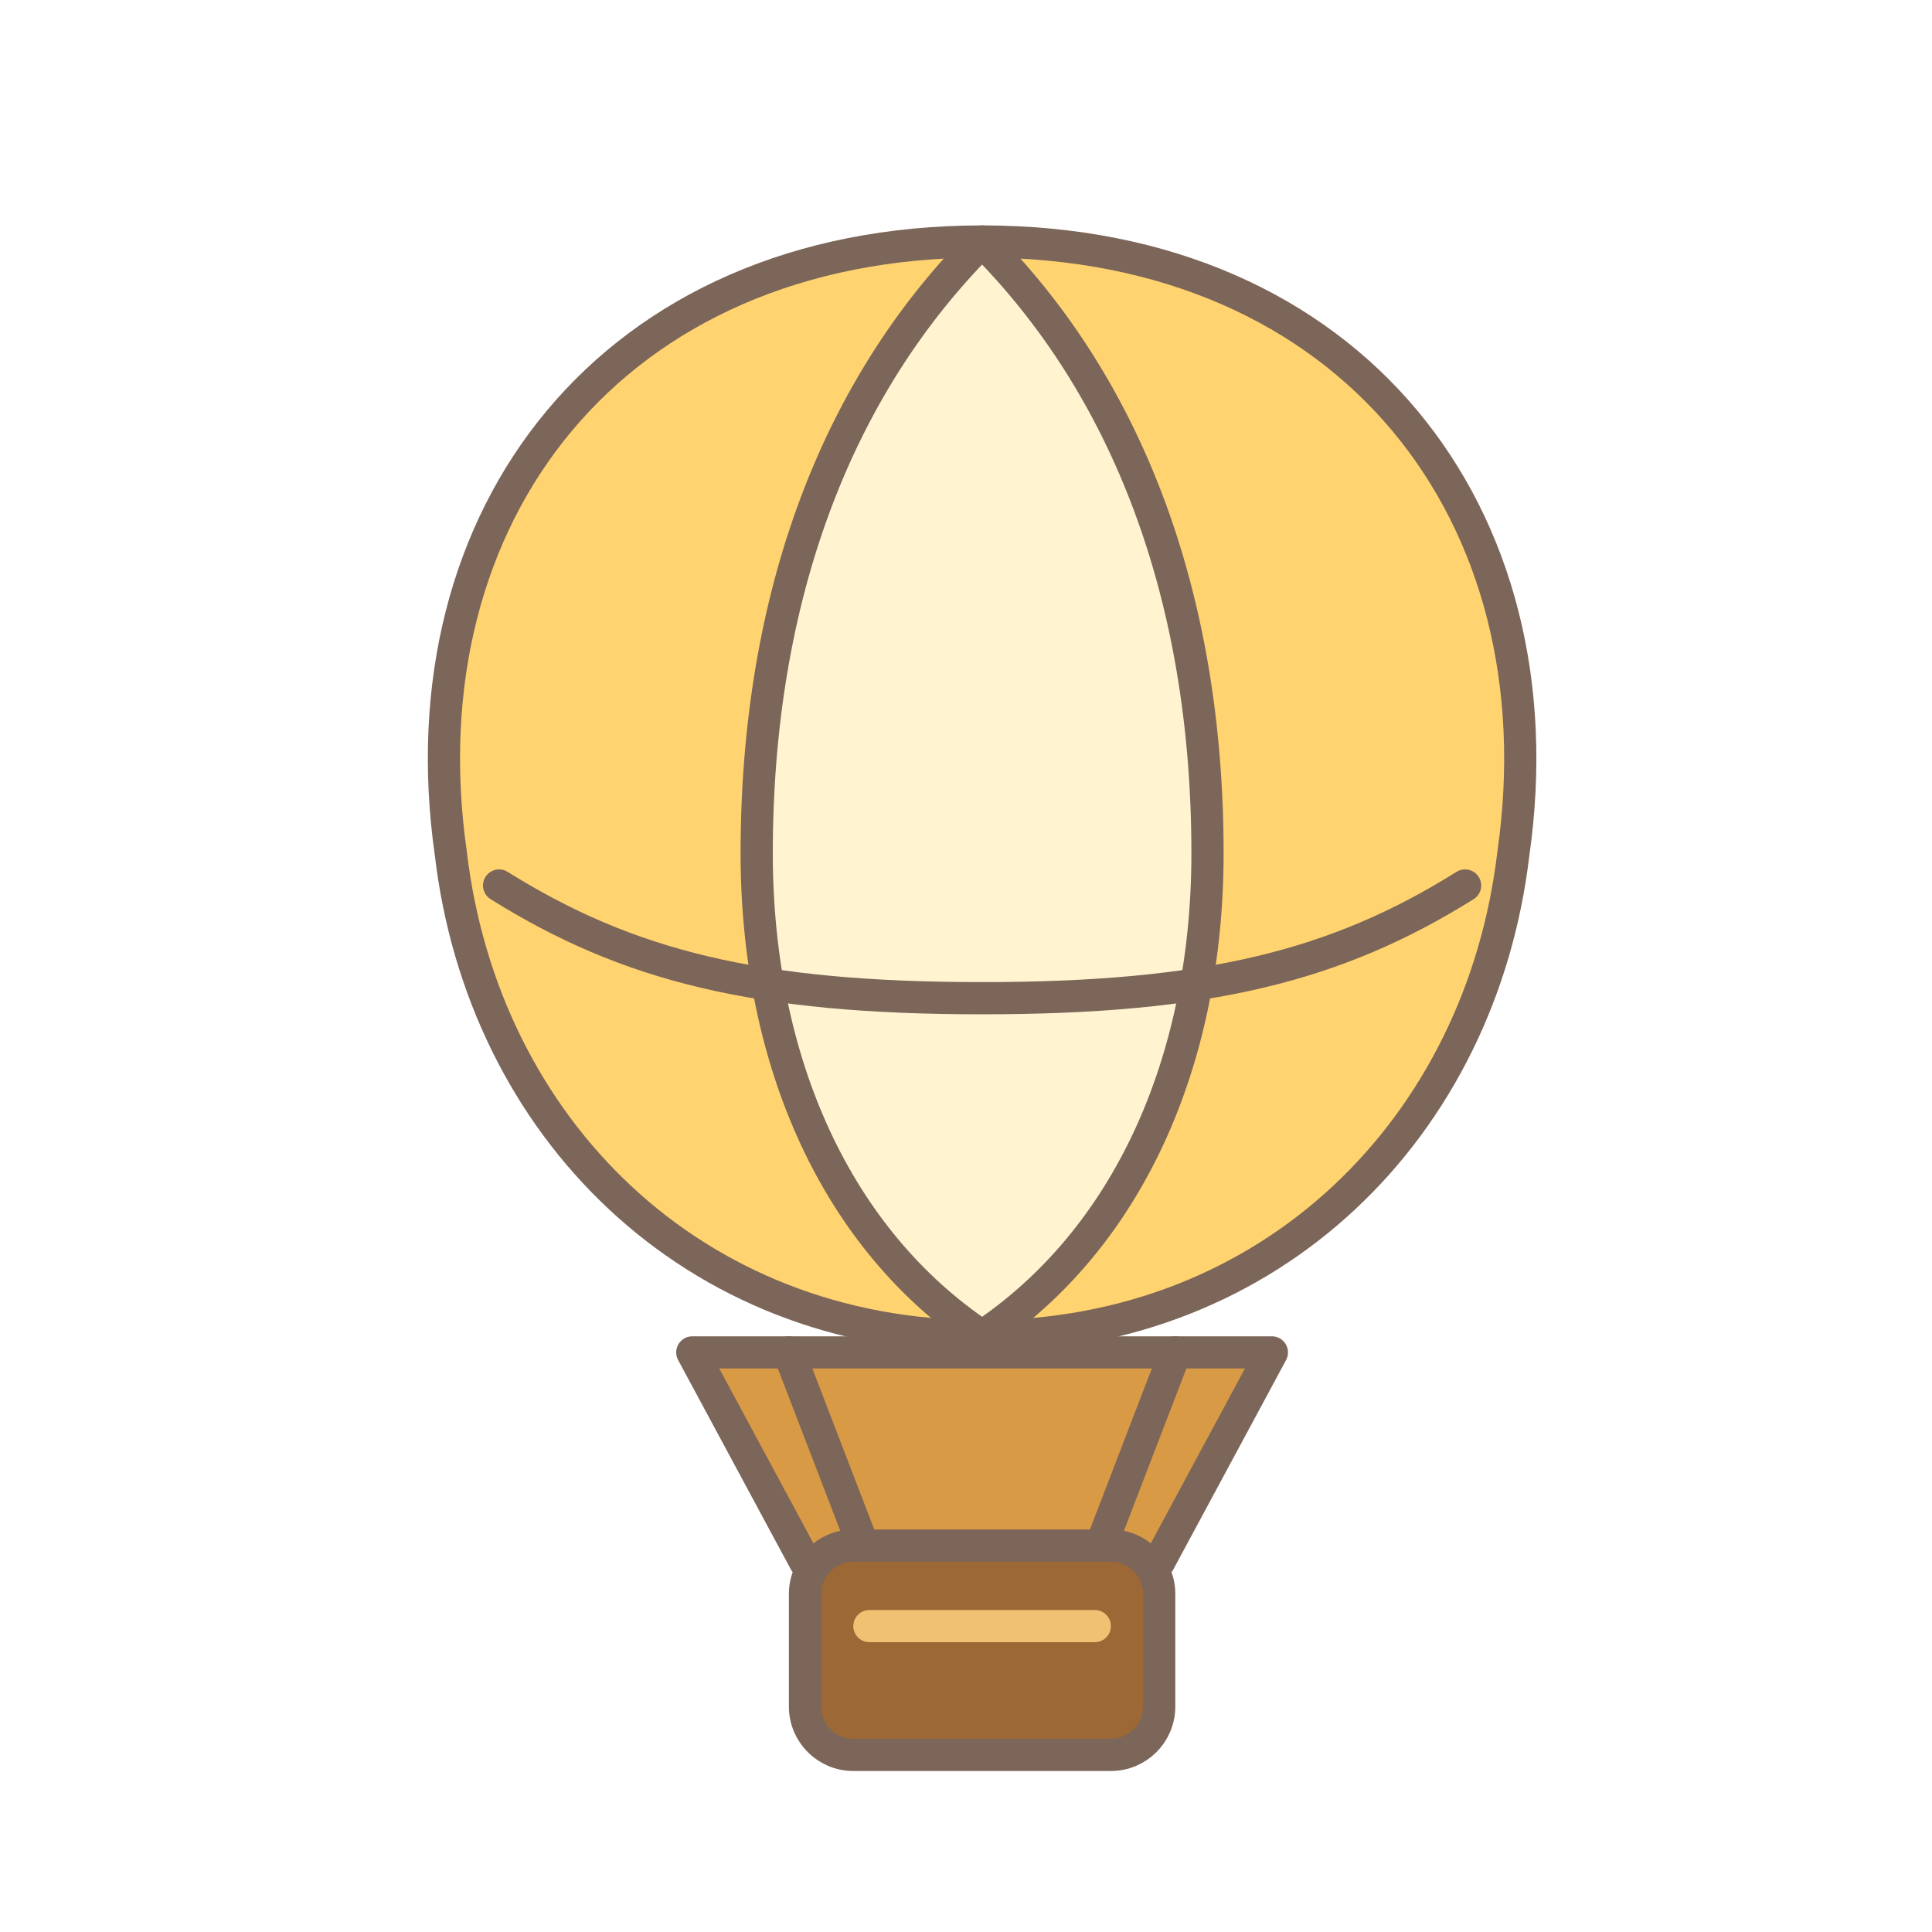
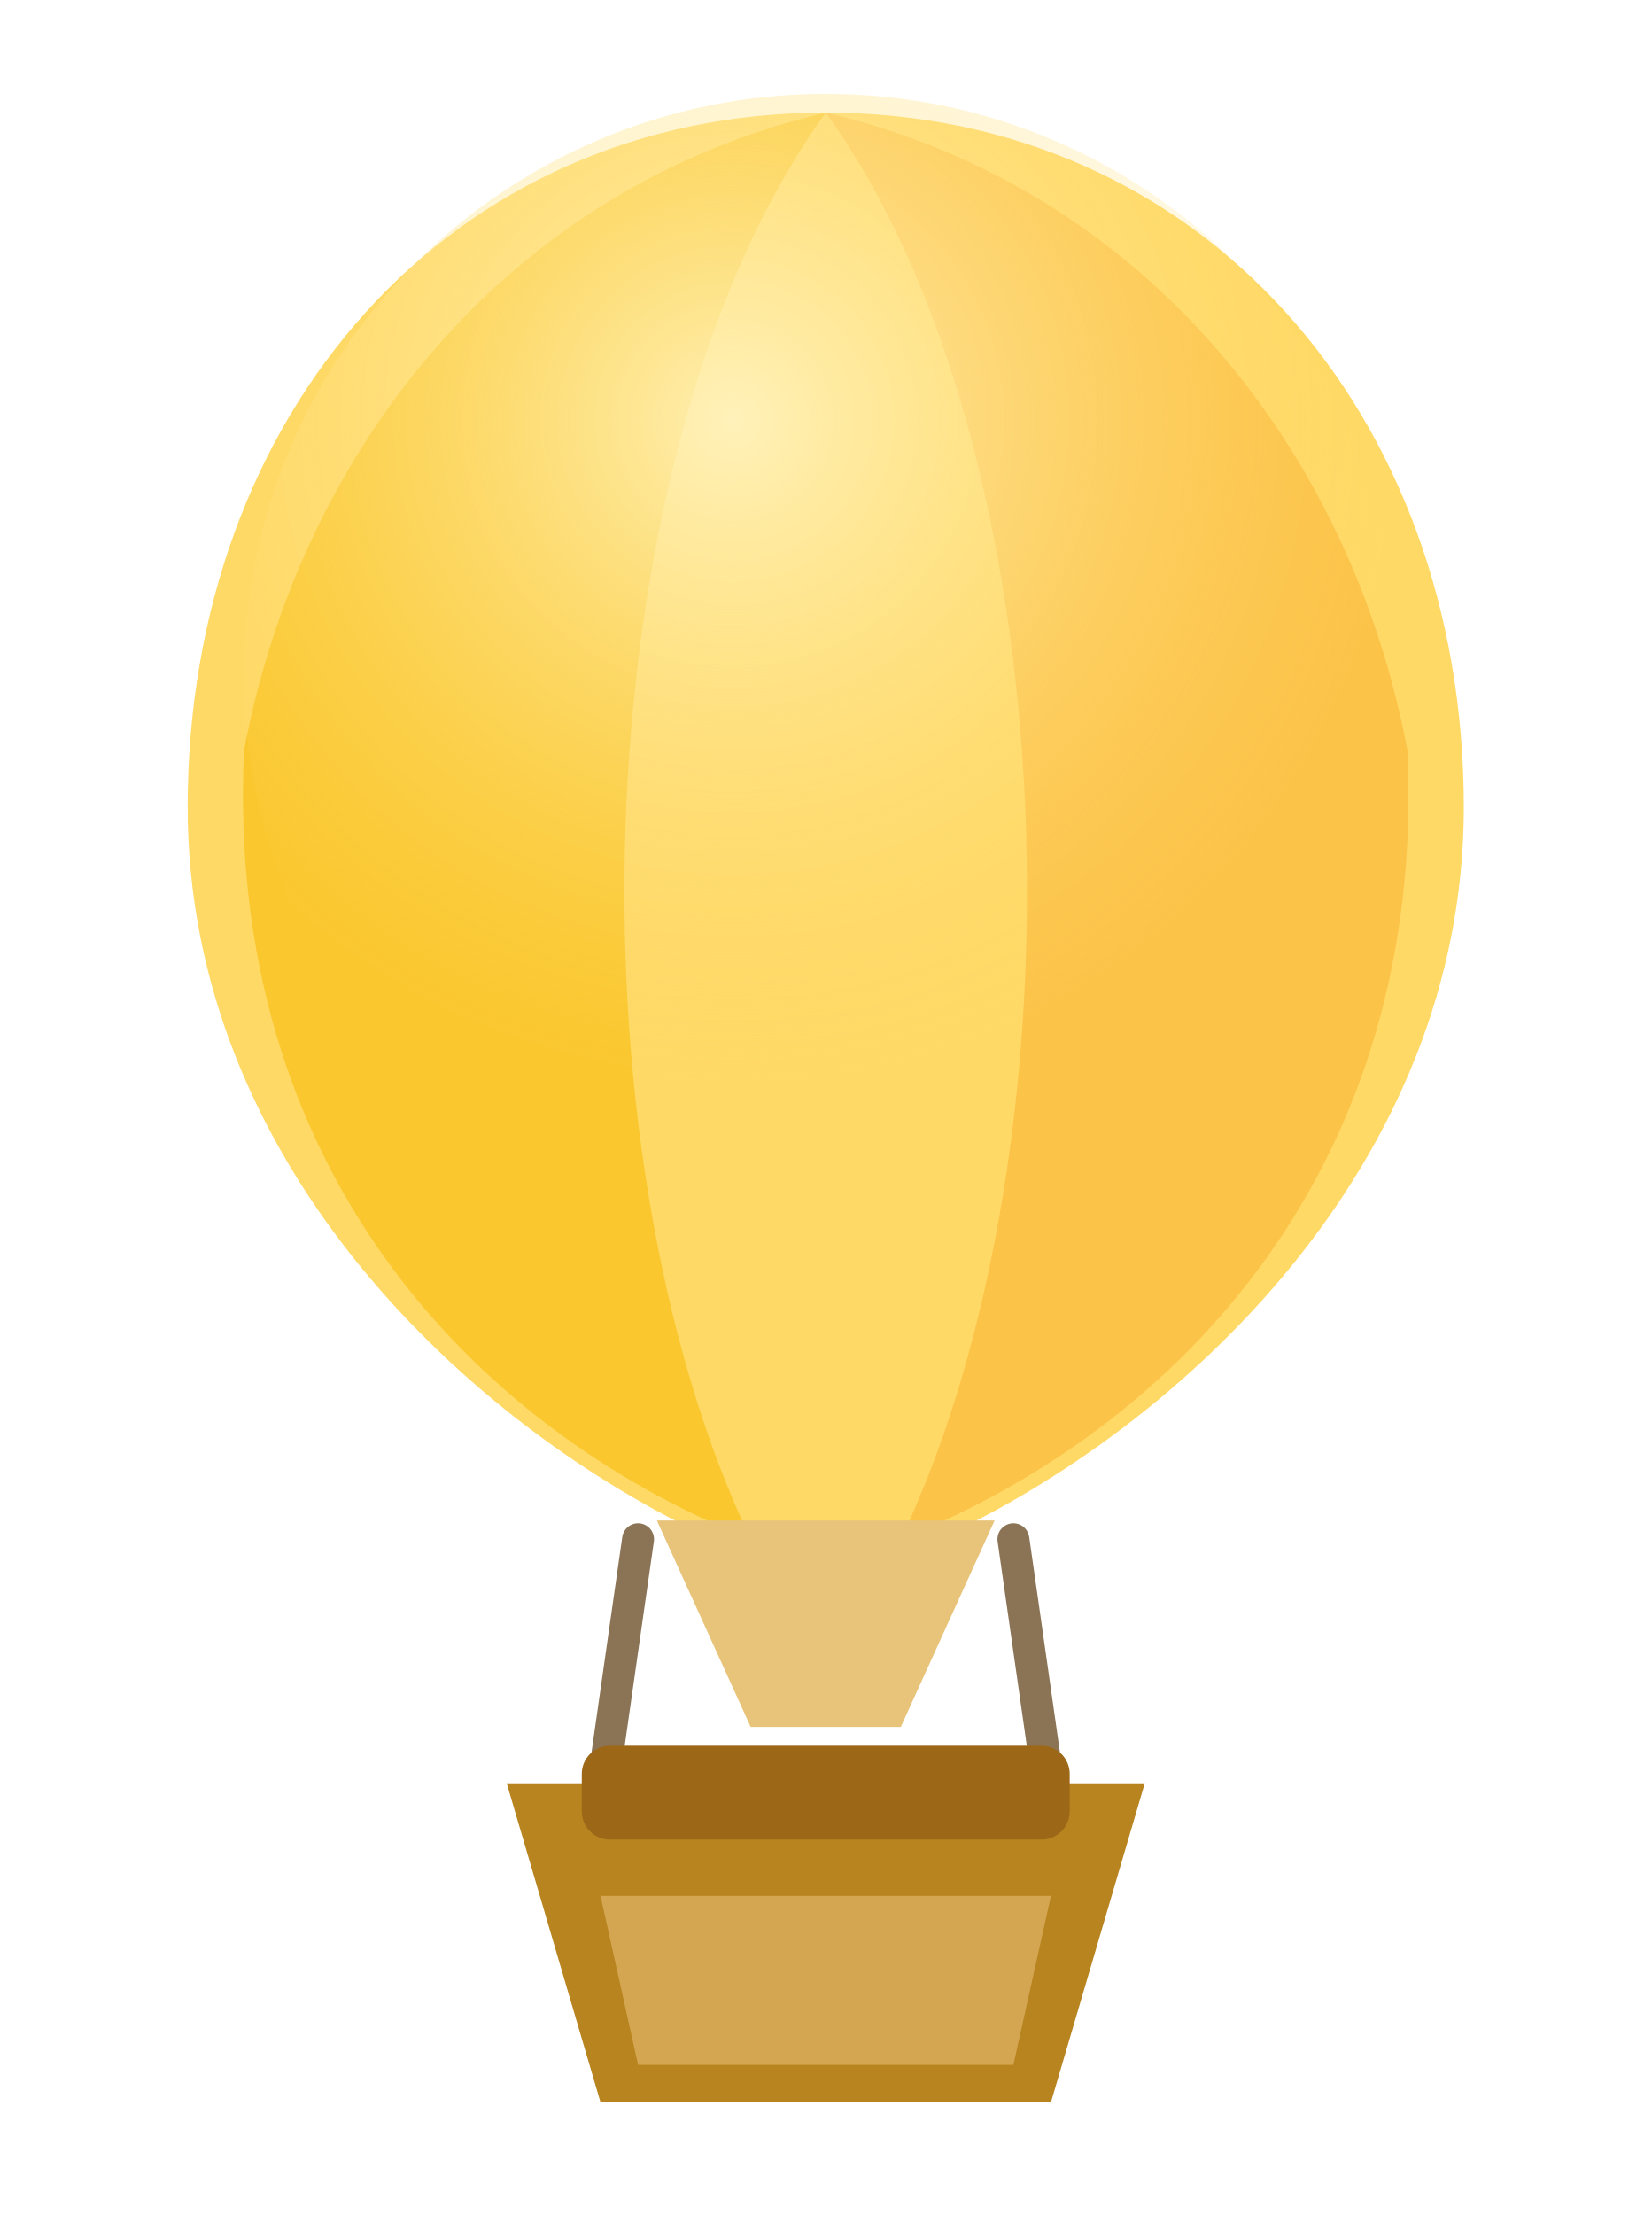
- <svg xmlns="http://www.w3.org/2000/svg" width="100%" viewBox="0 0 120 120">
-   <g fill="none" stroke="#7c6559" stroke-width="2" stroke-linecap="round" stroke-linejoin="round">
-     <path d="M61 15C38 15 25 32 28 53c2 17 15 30 33 30s31-13 33-30c3-21-10-38-33-38Z" fill="#ffd36f" />
-     <path d="M61 15c-9 9-14 22-14 38 0 13 5 24 14 30 9-6 14-17 14-30 0-16-5-29-14-38Z" fill="#fff4cf" />
-     <path d="M31 55c8 5 16 7 30 7s22-2 30-7" />
-     <path d="M43 84h36l-7 13H50Z" fill="#d99a45" />
-     <path d="M49 84l5 13M73 84l-5 13" />
-     <rect x="50" y="96" width="22" height="13" rx="3" fill="#9b6836" />
-     <path d="M54 101h14" stroke="#f0c173" />
-   </g>
+ <svg xmlns="http://www.w3.org/2000/svg" width="88" height="118" viewBox="0 0 88 118">
+   <defs>
+     <radialGradient id="balloonSoftGlow" cx="0.42" cy="0.28" r="0.58">
+       <stop offset="0%" stop-color="#fff6c8" stop-opacity="0.85" />
+       <stop offset="100%" stop-color="#ffd966" stop-opacity="0" />
+     </radialGradient>
+   </defs>
+   <path d="M44 6C24 6 10 22 10 43C10 62 25 76 38 82H50C63 76 78 62 78 43C78 22 64 6 44 6Z" fill="#ffd966" />
+   <path d="M13 40C16 24 27 10 44 6C31 24 30 61 40 82C25 76 12 62 13 40Z" fill="#f5b800" opacity="0.55" />
+   <path d="M75 40C72 24 61 10 44 6C57 24 58 61 48 82C63 76 76 62 75 40Z" fill="#f9a825" opacity="0.45" />
+   <path d="M35 81H53L48 92H40Z" fill="#e8c47a" />
+   <circle cx="44" cy="36" r="31" fill="url(#balloonSoftGlow)" />
+   <line x1="34" y1="82" x2="32" y2="96" stroke="#8b7355" stroke-width="1.7" stroke-linecap="round" />
+   <line x1="54" y1="82" x2="56" y2="96" stroke="#8b7355" stroke-width="1.7" stroke-linecap="round" />
+   <path d="M27 95H61L56 112H32Z" fill="#b8841f" />
+   <path d="M32 101H56L54 110H34Z" fill="#d4a652" />
+   <rect x="31" y="93" width="26" height="5" rx="1.5" fill="#9c6818" />
</svg>
